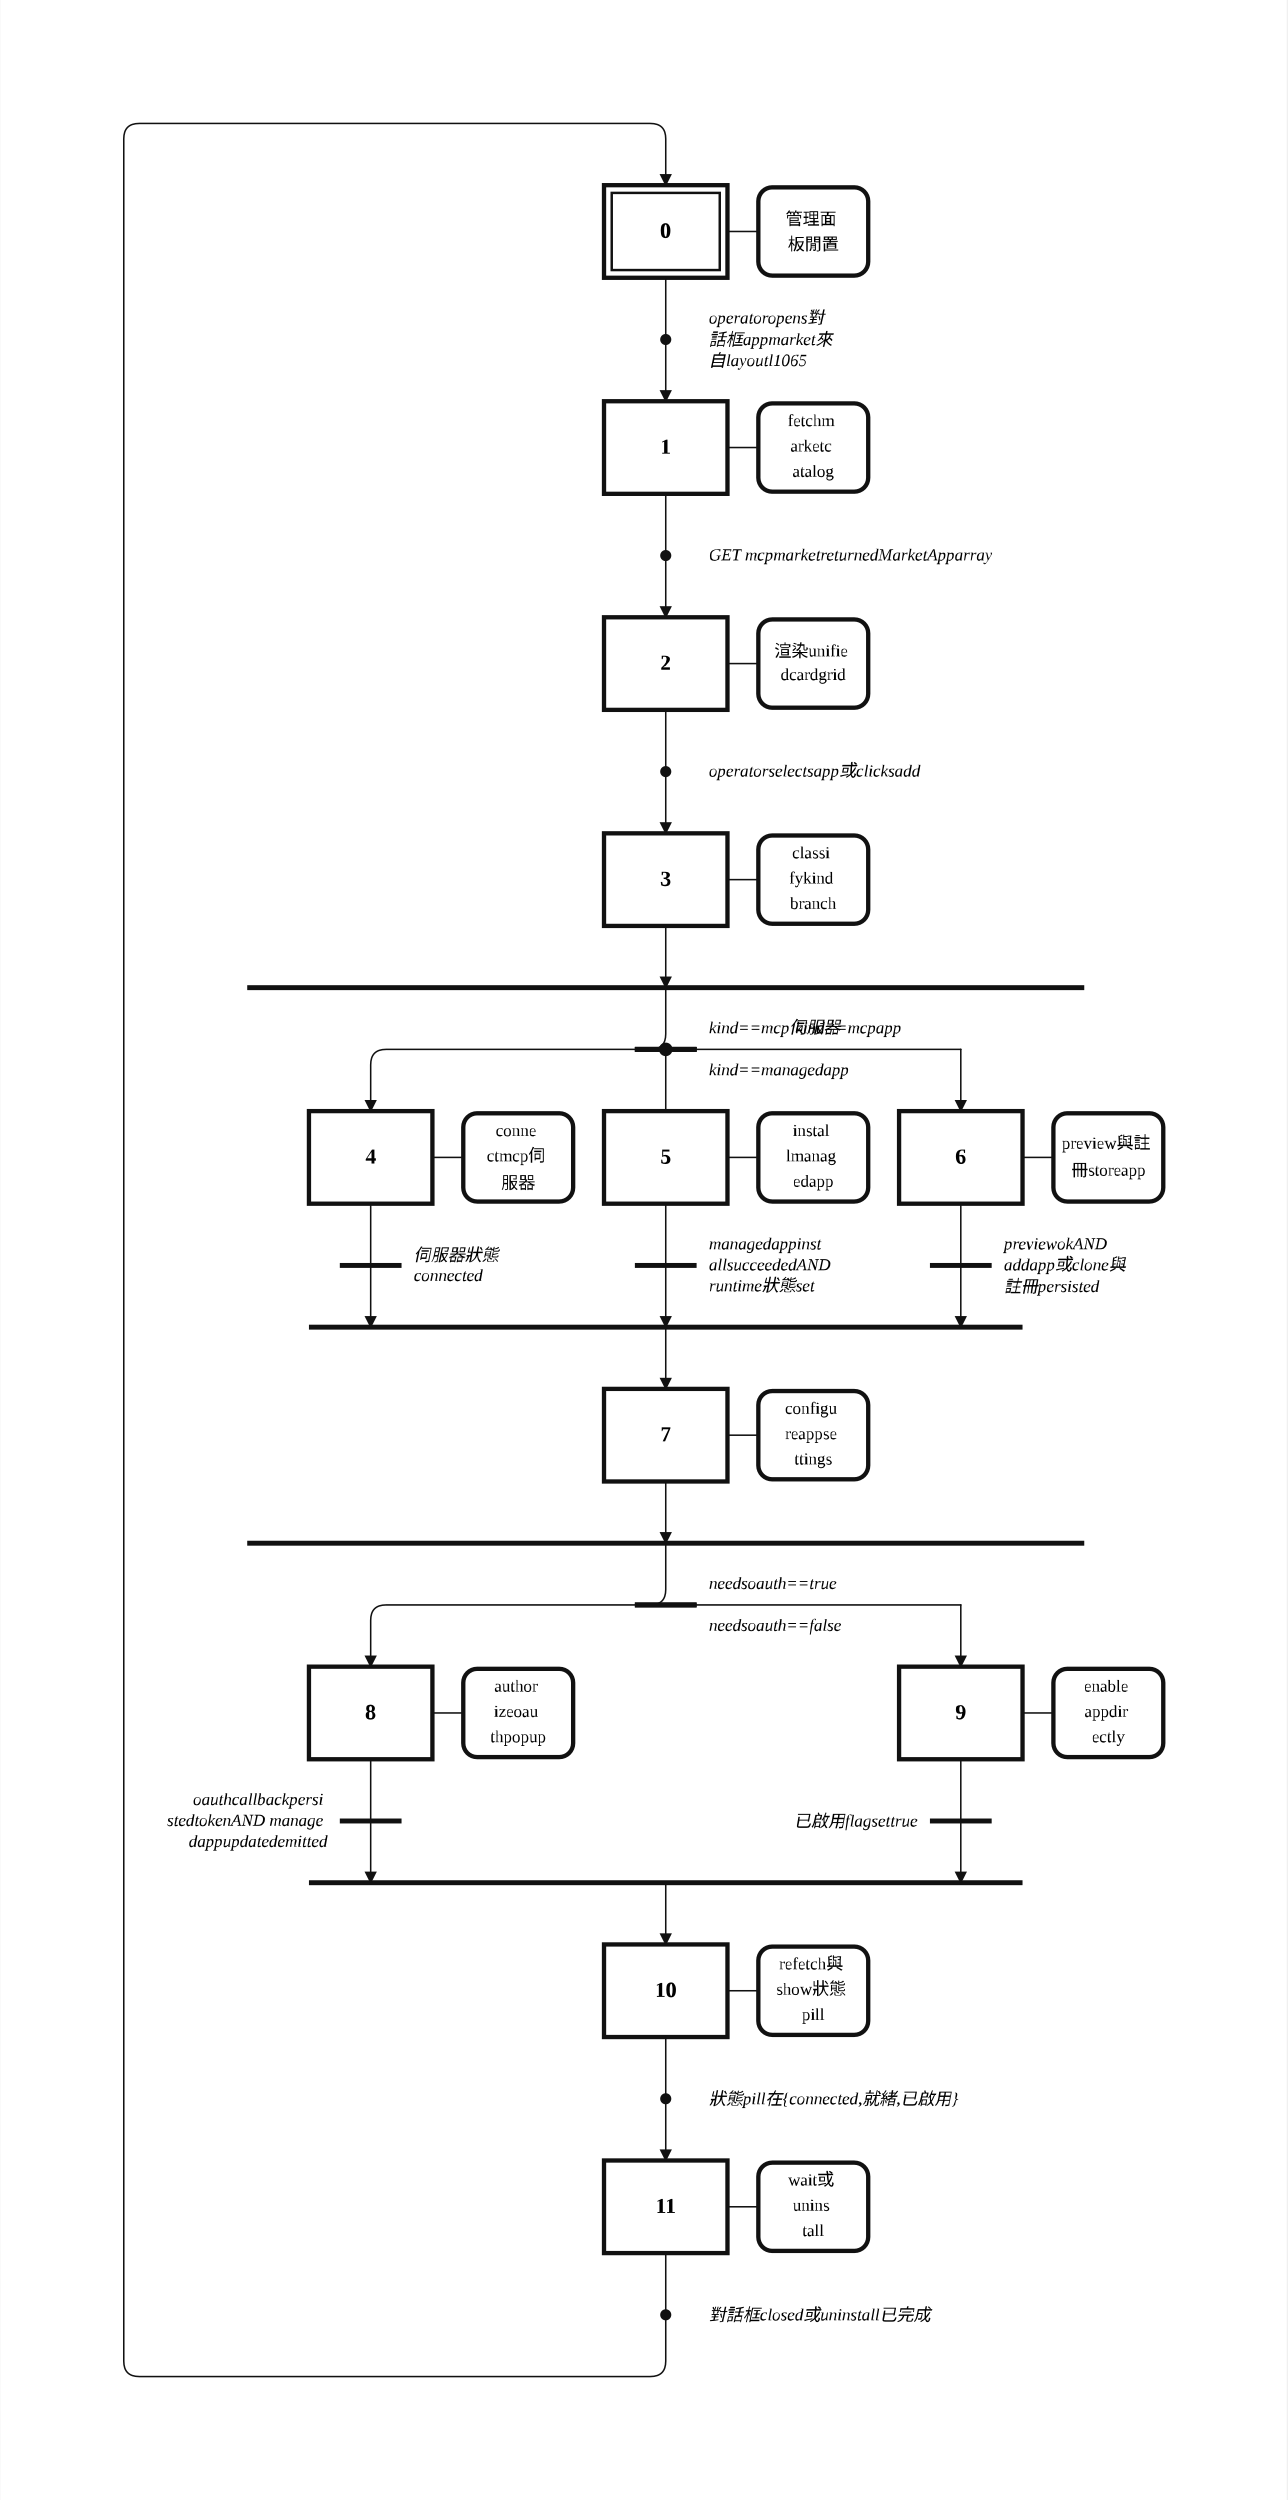
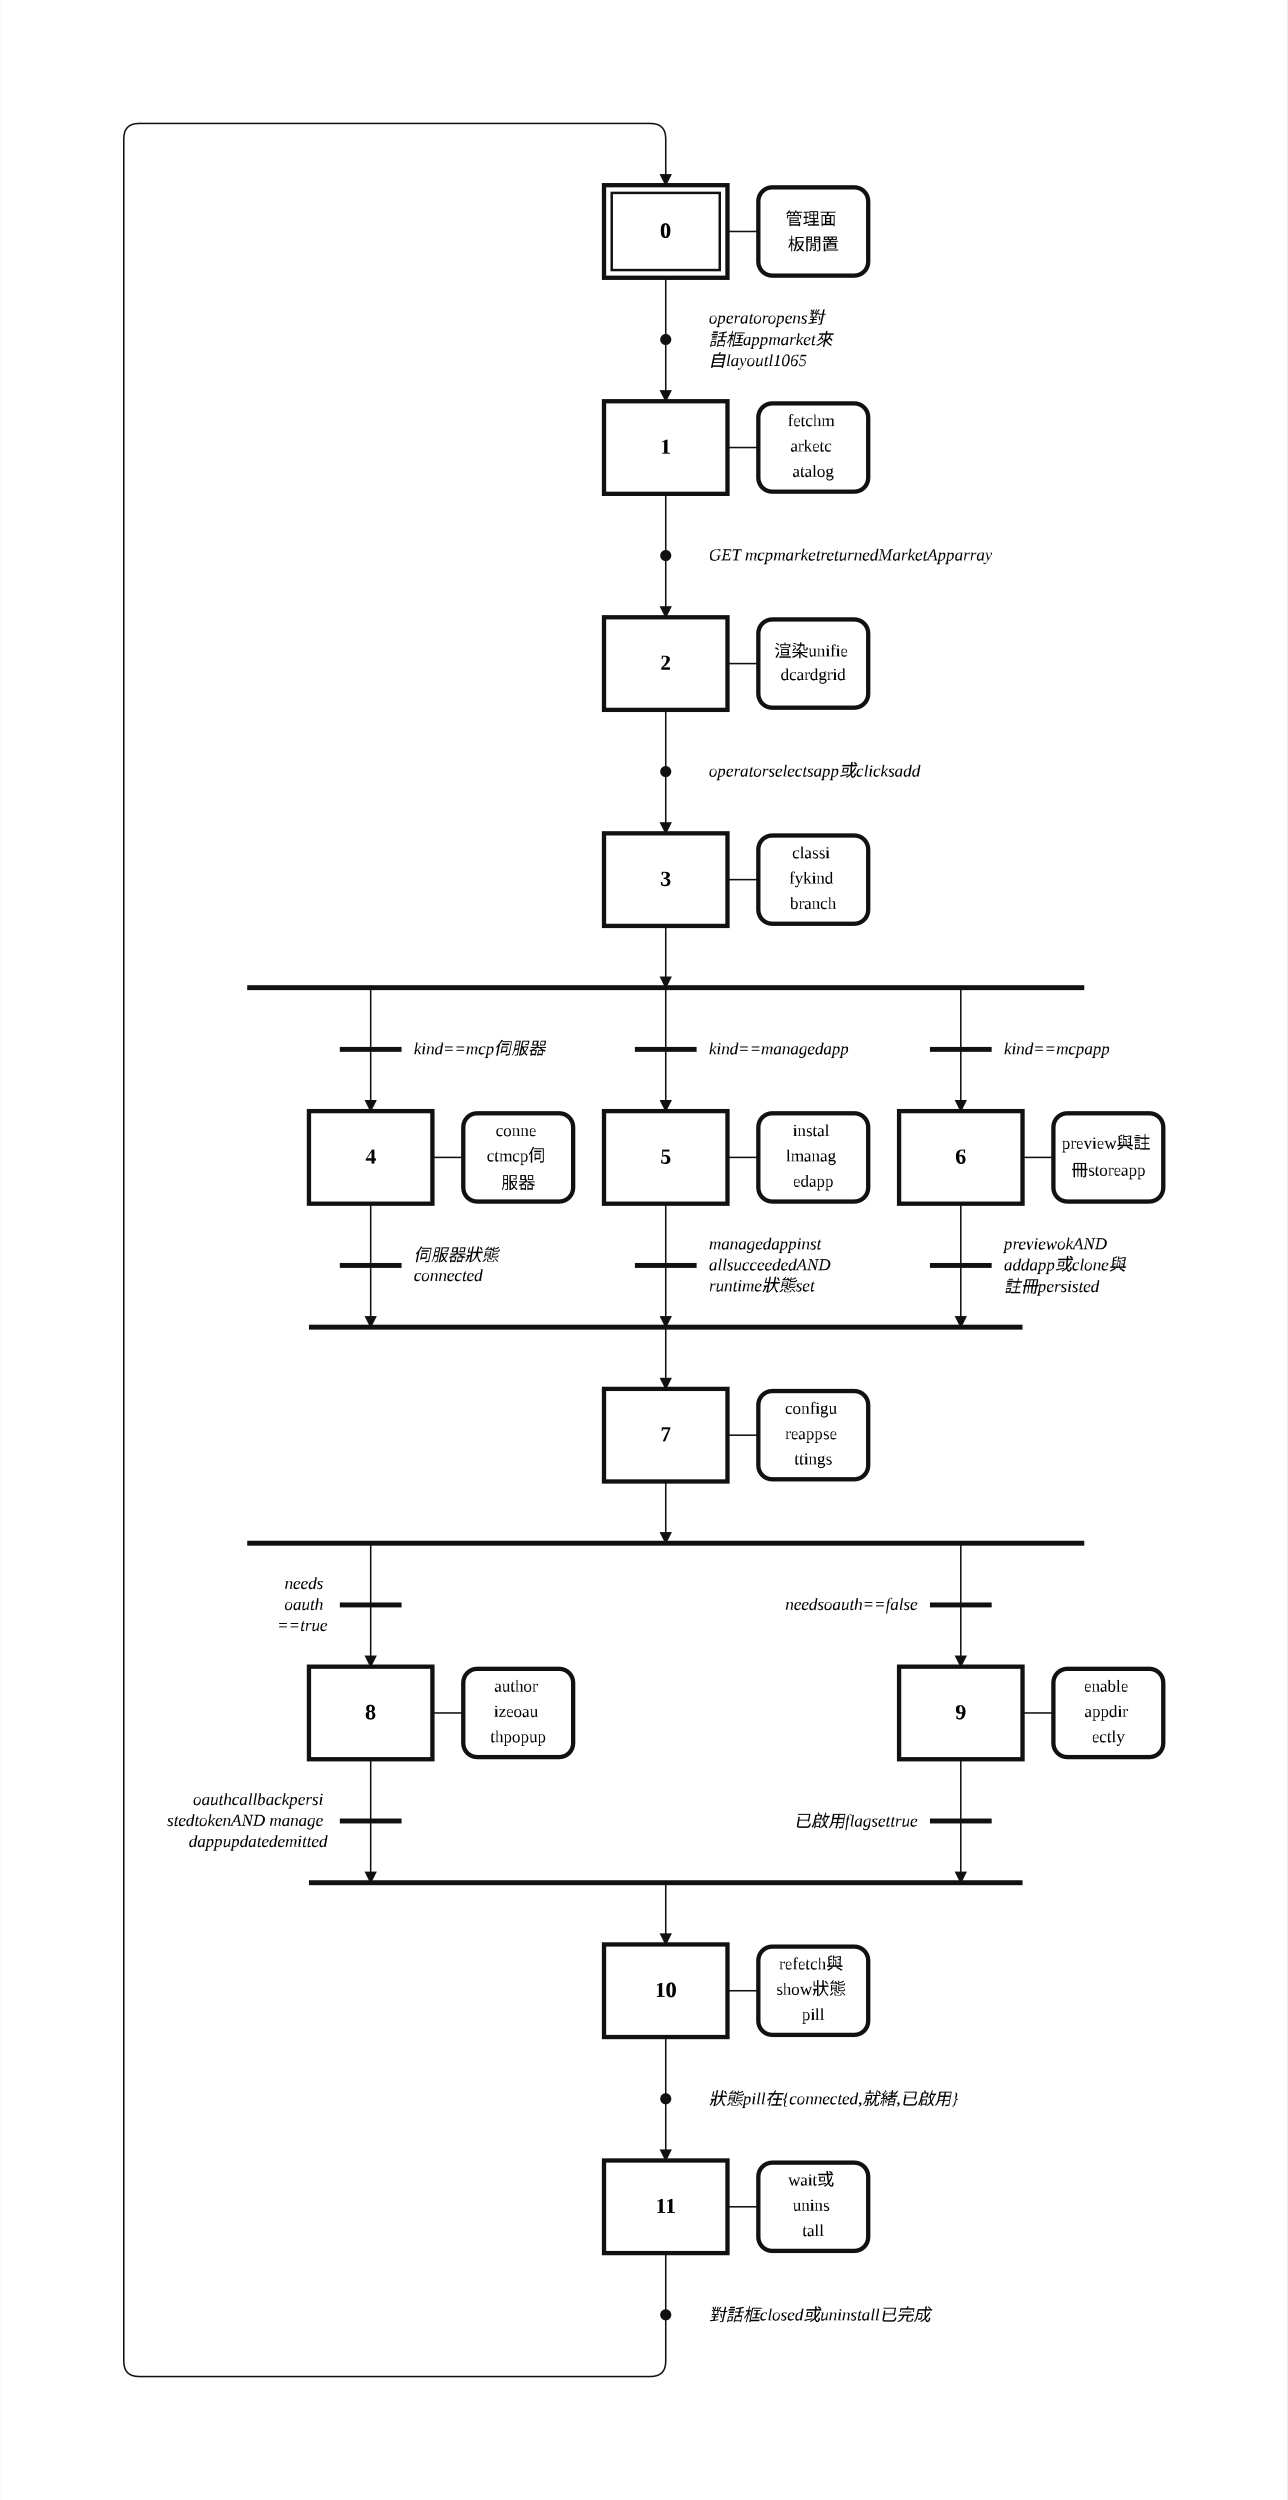
<svg xmlns="http://www.w3.org/2000/svg" width="834" height="1620" viewBox="-2.00 -2.00 41.68 81.00" role="img">
  <style>
.step{fill:#fff;stroke:#111;stroke-width:.14}.step-inner{fill:none;stroke:#111;stroke-width:.08}
.action{fill:#fff;stroke:#111;stroke-width:.14}.gate{stroke:#111;stroke-width:.16}
.edge{fill:none;stroke:#111;stroke-width:.05;stroke-linecap:round;stroke-linejoin:round}.edge-arrow{marker-end:url(#arrow)}
.flyover-mask{stroke:#fff;stroke-width:.12;stroke-linecap:round}
.flyover{fill:none;stroke:#111;stroke-width:.05;stroke-linecap:round}
.junction{fill:#111;stroke:#111;stroke-width:0}.branch-junction{fill:#fff;stroke:#111;stroke-width:.08}
.assoc{stroke:#111;stroke-width:.05}.label{font:bold .7px 'Times New Roman', 'BiauKai', 'DFKai-SB', serif;text-anchor:middle;dominant-baseline:middle}
.action-label{font:.55px 'Times New Roman', 'BiauKai', 'DFKai-SB', serif;text-anchor:middle;dominant-baseline:middle}.gate-label{font:italic .55px 'Times New Roman', 'BiauKai', 'DFKai-SB', serif;text-anchor:start;dominant-baseline:middle}.gate-label-left{font:italic .55px 'Times New Roman', 'BiauKai', 'DFKai-SB', serif;text-anchor:end;dominant-baseline:middle}
</style>
  <defs>
    <marker id="arrow" markerWidth="0.4" markerHeight="0.4" refX="0.36" refY="0.2" orient="auto" markerUnits="userSpaceOnUse">
      <path d="M 0 0 L 0.4 0.2 L 0 0.4 z" fill="#111" />
    </marker>
  </defs>
  <rect x="-2.00" y="-2.00" width="41.68" height="81.00" fill="white" />
  <path class="edge" d="M 19.56 7.00 L 19.56 9.00" />
  <path class="edge edge-arrow" d="M 19.56 9.00 L 19.56 11.00" />
  <path class="edge" d="M 19.56 14.00 L 19.56 16.00" />
  <path class="edge edge-arrow" d="M 19.56 16.00 L 19.56 18.00" />
  <path class="edge" d="M 19.56 21.00 L 19.56 23.00" />
  <path class="edge edge-arrow" d="M 19.56 23.00 L 19.56 25.00" />
  <path class="edge edge-arrow" d="M 19.56 28.00 L 19.56 30.00" />
-   <path class="edge edge-arrow" d="M 19.56 30.00 L 19.56 31.50 Q 19.56 32.00 19.06 32.00 L 10.50 32.00 Q 10.00 32.00 10.00 32.50 L 10.00 34.00" />
-   <path class="edge" d="M 19.56 32.00 L 19.56 34.00" />
-   <path class="edge" d="M 19.56 32.00 L 29.12 32.00" />
-   <path class="edge edge-arrow" d="M 29.12 32.00 L 29.12 34.00" />
+   <path class="edge edge-arrow" d="M 10.00 30.00 L 10.00 34.00" />
+   <path class="edge edge-arrow" d="M 19.56 30.00 L 19.56 34.00" />
+   <path class="edge edge-arrow" d="M 29.12 30.00 L 29.12 34.00" />
  <path class="edge edge-arrow" d="M 10.00 37.00 L 10.00 41.00" />
  <path class="edge edge-arrow" d="M 19.56 41.00 L 19.56 43.00" />
  <path class="edge edge-arrow" d="M 19.56 37.00 L 19.56 41.00" />
  <path class="edge edge-arrow" d="M 29.12 37.00 L 29.12 41.00" />
  <path class="edge edge-arrow" d="M 19.56 46.00 L 19.56 48.00" />
-   <path class="edge edge-arrow" d="M 19.56 48.00 L 19.56 49.50 Q 19.56 50.00 19.06 50.00 L 10.50 50.00 Q 10.00 50.00 10.00 50.50 L 10.00 52.00" />
-   <path class="edge" d="M 19.56 50.00 L 29.12 50.00" />
-   <path class="edge edge-arrow" d="M 29.12 50.00 L 29.12 52.00" />
+   <path class="edge edge-arrow" d="M 10.00 48.00 L 10.00 52.00" />
+   <path class="edge edge-arrow" d="M 29.12 48.00 L 29.12 52.00" />
  <path class="edge edge-arrow" d="M 10.00 55.00 L 10.00 59.00" />
  <path class="edge edge-arrow" d="M 19.56 59.00 L 19.56 61.00" />
  <path class="edge edge-arrow" d="M 29.12 55.00 L 29.12 59.00" />
  <path class="edge" d="M 19.56 64.00 L 19.56 66.00" />
  <path class="edge edge-arrow" d="M 19.56 66.00 L 19.56 68.00" />
  <path class="edge" d="M 19.56 71.00 L 19.56 73.00" />
  <path class="edge edge-arrow" d="M 19.56 73.00 L 19.56 74.50 Q 19.56 75.00 19.06 75.00 L 2.50 75.00 Q 2.00 75.00 2.00 74.50 L 2.00 2.50 Q 2.00 2.00 2.50 2.00 L 19.06 2.00 Q 19.56 2.00 19.56 2.50 L 19.56 4.00" />
  <rect class="step" x="17.56" y="4.00" width="4.00" height="3.00" />
  <rect class="step-inner" x="17.81" y="4.25" width="3.50" height="2.50" />
  <text class="label" x="19.56" y="5.50">0</text>
  <rect class="step" x="17.56" y="11.00" width="4.00" height="3.00" />
  <text class="label" x="19.56" y="12.50">1</text>
  <rect class="step" x="17.56" y="18.00" width="4.00" height="3.00" />
  <text class="label" x="19.56" y="19.50">2</text>
  <rect class="step" x="17.56" y="25.00" width="4.00" height="3.00" />
  <text class="label" x="19.56" y="26.50">3</text>
  <rect class="step" x="8.00" y="34.00" width="4.00" height="3.00" />
  <text class="label" x="10.00" y="35.50">4</text>
  <rect class="step" x="17.56" y="34.00" width="4.00" height="3.00" />
  <text class="label" x="19.56" y="35.50">5</text>
  <rect class="step" x="27.12" y="34.00" width="4.00" height="3.00" />
  <text class="label" x="29.12" y="35.50">6</text>
  <rect class="step" x="17.56" y="43.00" width="4.00" height="3.00" />
  <text class="label" x="19.56" y="44.50">7</text>
  <rect class="step" x="8.00" y="52.00" width="4.00" height="3.00" />
  <text class="label" x="10.00" y="53.50">8</text>
  <rect class="step" x="27.12" y="52.00" width="4.00" height="3.00" />
  <text class="label" x="29.12" y="53.50">9</text>
  <rect class="step" x="17.56" y="61.00" width="4.00" height="3.00" />
  <text class="label" x="19.56" y="62.50">10</text>
  <rect class="step" x="17.56" y="68.00" width="4.00" height="3.00" />
  <text class="label" x="19.56" y="69.50">11</text>
  <line class="assoc" x1="21.56" y1="5.50" x2="22.56" y2="5.50" />
  <rect class="action" x="22.56" y="4.07" width="3.56" height="2.86" rx="0.45" ry="0.45" />
  <text class="action-label" x="24.34" y="5.09">
    <tspan x="24.34" dy="0">管理面</tspan>
    <tspan x="24.34" dy="0.82">板閒置</tspan>
  </text>
  <line class="assoc" x1="21.56" y1="12.50" x2="22.56" y2="12.50" />
  <rect class="action" x="22.56" y="11.07" width="3.56" height="2.86" rx="0.45" ry="0.45" />
  <text class="action-label" x="24.34" y="11.68">
    <tspan x="24.34" dy="0">fetchm</tspan>
    <tspan x="24.34" dy="0.82">arketc</tspan>
    <tspan x="24.34" dy="0.82">atalog</tspan>
  </text>
  <line class="assoc" x1="21.56" y1="19.50" x2="22.56" y2="19.50" />
  <rect class="action" x="22.56" y="18.07" width="3.56" height="2.86" rx="0.45" ry="0.45" />
  <text class="action-label" x="24.34" y="19.09">
    <tspan x="24.34" dy="0">渲染unifie</tspan>
    <tspan x="24.34" dy="0.82">dcardgrid</tspan>
  </text>
  <line class="assoc" x1="21.56" y1="26.50" x2="22.56" y2="26.50" />
  <rect class="action" x="22.56" y="25.07" width="3.56" height="2.86" rx="0.45" ry="0.45" />
  <text class="action-label" x="24.34" y="25.68">
    <tspan x="24.34" dy="0">classi</tspan>
    <tspan x="24.34" dy="0.82">fykind</tspan>
    <tspan x="24.34" dy="0.82">branch</tspan>
  </text>
  <line class="assoc" x1="12.00" y1="35.50" x2="13.00" y2="35.50" />
  <rect class="action" x="13.00" y="34.07" width="3.56" height="2.86" rx="0.45" ry="0.45" />
  <text class="action-label" x="14.78" y="34.68">
    <tspan x="14.78" dy="0">conne</tspan>
    <tspan x="14.78" dy="0.82">ctmcp伺</tspan>
    <tspan x="14.78" dy="0.82">服器</tspan>
  </text>
  <line class="assoc" x1="21.56" y1="35.50" x2="22.56" y2="35.50" />
  <rect class="action" x="22.56" y="34.07" width="3.56" height="2.86" rx="0.45" ry="0.45" />
  <text class="action-label" x="24.34" y="34.68">
    <tspan x="24.34" dy="0">instal</tspan>
    <tspan x="24.34" dy="0.82">lmanag</tspan>
    <tspan x="24.34" dy="0.82">edapp</tspan>
  </text>
  <line class="assoc" x1="31.12" y1="35.50" x2="32.12" y2="35.50" />
  <rect class="action" x="32.12" y="34.07" width="3.56" height="2.86" rx="0.45" ry="0.45" />
  <text class="action-label" x="33.90" y="35.09">
    <tspan x="33.90" dy="0">preview與註</tspan>
    <tspan x="33.90" dy="0.82">冊storeapp</tspan>
  </text>
  <line class="assoc" x1="21.56" y1="44.50" x2="22.56" y2="44.50" />
  <rect class="action" x="22.56" y="43.07" width="3.56" height="2.86" rx="0.45" ry="0.45" />
  <text class="action-label" x="24.34" y="43.68">
    <tspan x="24.34" dy="0">configu</tspan>
    <tspan x="24.34" dy="0.82">reappse</tspan>
    <tspan x="24.34" dy="0.82">ttings</tspan>
  </text>
  <line class="assoc" x1="12.00" y1="53.50" x2="13.00" y2="53.50" />
  <rect class="action" x="13.00" y="52.07" width="3.56" height="2.86" rx="0.45" ry="0.45" />
  <text class="action-label" x="14.78" y="52.68">
    <tspan x="14.78" dy="0">author</tspan>
    <tspan x="14.78" dy="0.82">izeoau</tspan>
    <tspan x="14.78" dy="0.82">thpopup</tspan>
  </text>
  <line class="assoc" x1="31.12" y1="53.50" x2="32.12" y2="53.50" />
  <rect class="action" x="32.12" y="52.07" width="3.56" height="2.86" rx="0.45" ry="0.45" />
  <text class="action-label" x="33.90" y="52.68">
    <tspan x="33.90" dy="0">enable</tspan>
    <tspan x="33.90" dy="0.82">appdir</tspan>
    <tspan x="33.90" dy="0.82">ectly</tspan>
  </text>
  <line class="assoc" x1="21.56" y1="62.50" x2="22.56" y2="62.50" />
  <rect class="action" x="22.56" y="61.07" width="3.56" height="2.86" rx="0.45" ry="0.45" />
  <text class="action-label" x="24.34" y="61.68">
    <tspan x="24.34" dy="0">refetch與</tspan>
    <tspan x="24.34" dy="0.82">show狀態</tspan>
    <tspan x="24.34" dy="0.82">pill</tspan>
  </text>
  <line class="assoc" x1="21.56" y1="69.50" x2="22.56" y2="69.50" />
  <rect class="action" x="22.56" y="68.07" width="3.56" height="2.86" rx="0.45" ry="0.45" />
  <text class="action-label" x="24.34" y="68.68">
    <tspan x="24.34" dy="0">wait或</tspan>
    <tspan x="24.34" dy="0.82">unins</tspan>
    <tspan x="24.34" dy="0.82">tall</tspan>
  </text>
  <circle class="junction" cx="19.56" cy="9.00" r="0.18" />
  <text class="gate-label" x="20.96" y="8.32">
    <tspan x="20.96" dy="0">operatoropens對</tspan>
    <tspan x="20.96" dy="0.68">話框appmarket來</tspan>
    <tspan x="20.96" dy="0.68">自layoutl1065</tspan>
  </text>
  <circle class="junction" cx="19.56" cy="16.00" r="0.18" />
  <text class="gate-label" x="20.96" y="16.00">
    <tspan x="20.96" dy="0">GET mcpmarketreturnedMarketApparray</tspan>
  </text>
  <circle class="junction" cx="19.56" cy="23.00" r="0.18" />
  <text class="gate-label" x="20.96" y="23.00">
    <tspan x="20.96" dy="0">operatorselectsapp或clicksadd</tspan>
  </text>
  <line class="gate" x1="6.00" y1="30.00" x2="33.12" y2="30.00" />
  <line class="gate" x1="8.00" y1="41.00" x2="31.12" y2="41.00" />
  <line class="gate" x1="6.00" y1="48.00" x2="33.12" y2="48.00" />
  <line class="gate" x1="8.00" y1="59.00" x2="31.12" y2="59.00" />
  <circle class="junction" cx="19.56" cy="66.00" r="0.18" />
  <text class="gate-label" x="20.96" y="66.00">
    <tspan x="20.96" dy="0">狀態pill在{connected,就緒,已啟用}</tspan>
  </text>
  <circle class="junction" cx="19.56" cy="73.00" r="0.18" />
  <text class="gate-label" x="20.96" y="73.00">
    <tspan x="20.96" dy="0">對話框closed或uninstall已完成</tspan>
  </text>
+   <line class="gate" x1="9.00" y1="32.00" x2="11.00" y2="32.00" />
+   <text class="gate-label" x="11.40" y="32.00">
+     <tspan x="11.40" dy="0">kind==mcp伺服器</tspan>
+   </text>
  <line class="gate" x1="18.56" y1="32.00" x2="20.56" y2="32.00" />
-   <text class="gate-label" x="20.96" y="31.32">
-     <tspan x="20.96" dy="0">kind==mcp伺服器</tspan>
-   </text>
-   <line class="gate" x1="18.56" y1="32.00" x2="20.56" y2="32.00" />
-   <text class="gate-label" x="20.96" y="32.68">
+   <text class="gate-label" x="20.96" y="32.00">
    <tspan x="20.96" dy="0">kind==managedapp</tspan>
  </text>
-   <line class="gate" x1="18.56" y1="32.00" x2="20.56" y2="32.00" />
-   <text class="gate-label" x="23.76" y="31.32">
-     <tspan x="23.76" dy="0">kind==mcpapp</tspan>
+   <line class="gate" x1="28.12" y1="32.00" x2="30.12" y2="32.00" />
+   <text class="gate-label" x="30.52" y="32.00">
+     <tspan x="30.52" dy="0">kind==mcpapp</tspan>
  </text>
  <line class="gate" x1="9.00" y1="39.00" x2="11.00" y2="39.00" />
  <text class="gate-label" x="11.40" y="38.66">
    <tspan x="11.40" dy="0">伺服器狀態</tspan>
    <tspan x="11.40" dy="0.68">connected</tspan>
  </text>
  <line class="gate" x1="18.56" y1="39.00" x2="20.56" y2="39.00" />
  <text class="gate-label" x="20.96" y="38.32">
    <tspan x="20.96" dy="0">managedappinst</tspan>
    <tspan x="20.96" dy="0.68">allsucceededAND</tspan>
    <tspan x="20.96" dy="0.68">runtime狀態set</tspan>
  </text>
  <line class="gate" x1="28.12" y1="39.00" x2="30.12" y2="39.00" />
  <text class="gate-label" x="30.52" y="38.32">
    <tspan x="30.52" dy="0">previewokAND</tspan>
    <tspan x="30.52" dy="0.68">addapp或clone與</tspan>
    <tspan x="30.52" dy="0.68">註冊persisted</tspan>
  </text>
-   <line class="gate" x1="18.56" y1="50.00" x2="20.56" y2="50.00" />
-   <text class="gate-label" x="20.96" y="49.32">
-     <tspan x="20.96" dy="0">needsoauth==true</tspan>
-   </text>
-   <line class="gate" x1="18.56" y1="50.00" x2="20.56" y2="50.00" />
-   <text class="gate-label" x="20.96" y="50.68">
-     <tspan x="20.96" dy="0">needsoauth==false</tspan>
+   <line class="gate" x1="9.00" y1="50.00" x2="11.00" y2="50.00" />
+   <text class="gate-label-left" x="8.60" y="49.32">
+     <tspan x="8.60" dy="0">needs</tspan>
+     <tspan x="8.60" dy="0.68">oauth</tspan>
+     <tspan x="8.60" dy="0.68">==true</tspan>
+   </text>
+   <line class="gate" x1="28.12" y1="50.00" x2="30.12" y2="50.00" />
+   <text class="gate-label-left" x="27.72" y="50.00">
+     <tspan x="27.72" dy="0">needsoauth==false</tspan>
  </text>
  <line class="gate" x1="9.00" y1="57.00" x2="11.00" y2="57.00" />
  <text class="gate-label-left" x="8.60" y="56.32">
    <tspan x="8.60" dy="0">oauthcallbackpersi</tspan>
    <tspan x="8.60" dy="0.68">stedtokenAND manage</tspan>
    <tspan x="8.60" dy="0.68">dappupdatedemitted</tspan>
  </text>
  <line class="gate" x1="28.12" y1="57.00" x2="30.12" y2="57.00" />
  <text class="gate-label-left" x="27.72" y="57.00">
    <tspan x="27.72" dy="0">已啟用flagsettrue</tspan>
  </text>
-   <circle class="junction" cx="19.56" cy="32.00" r="0.22" />
</svg>
